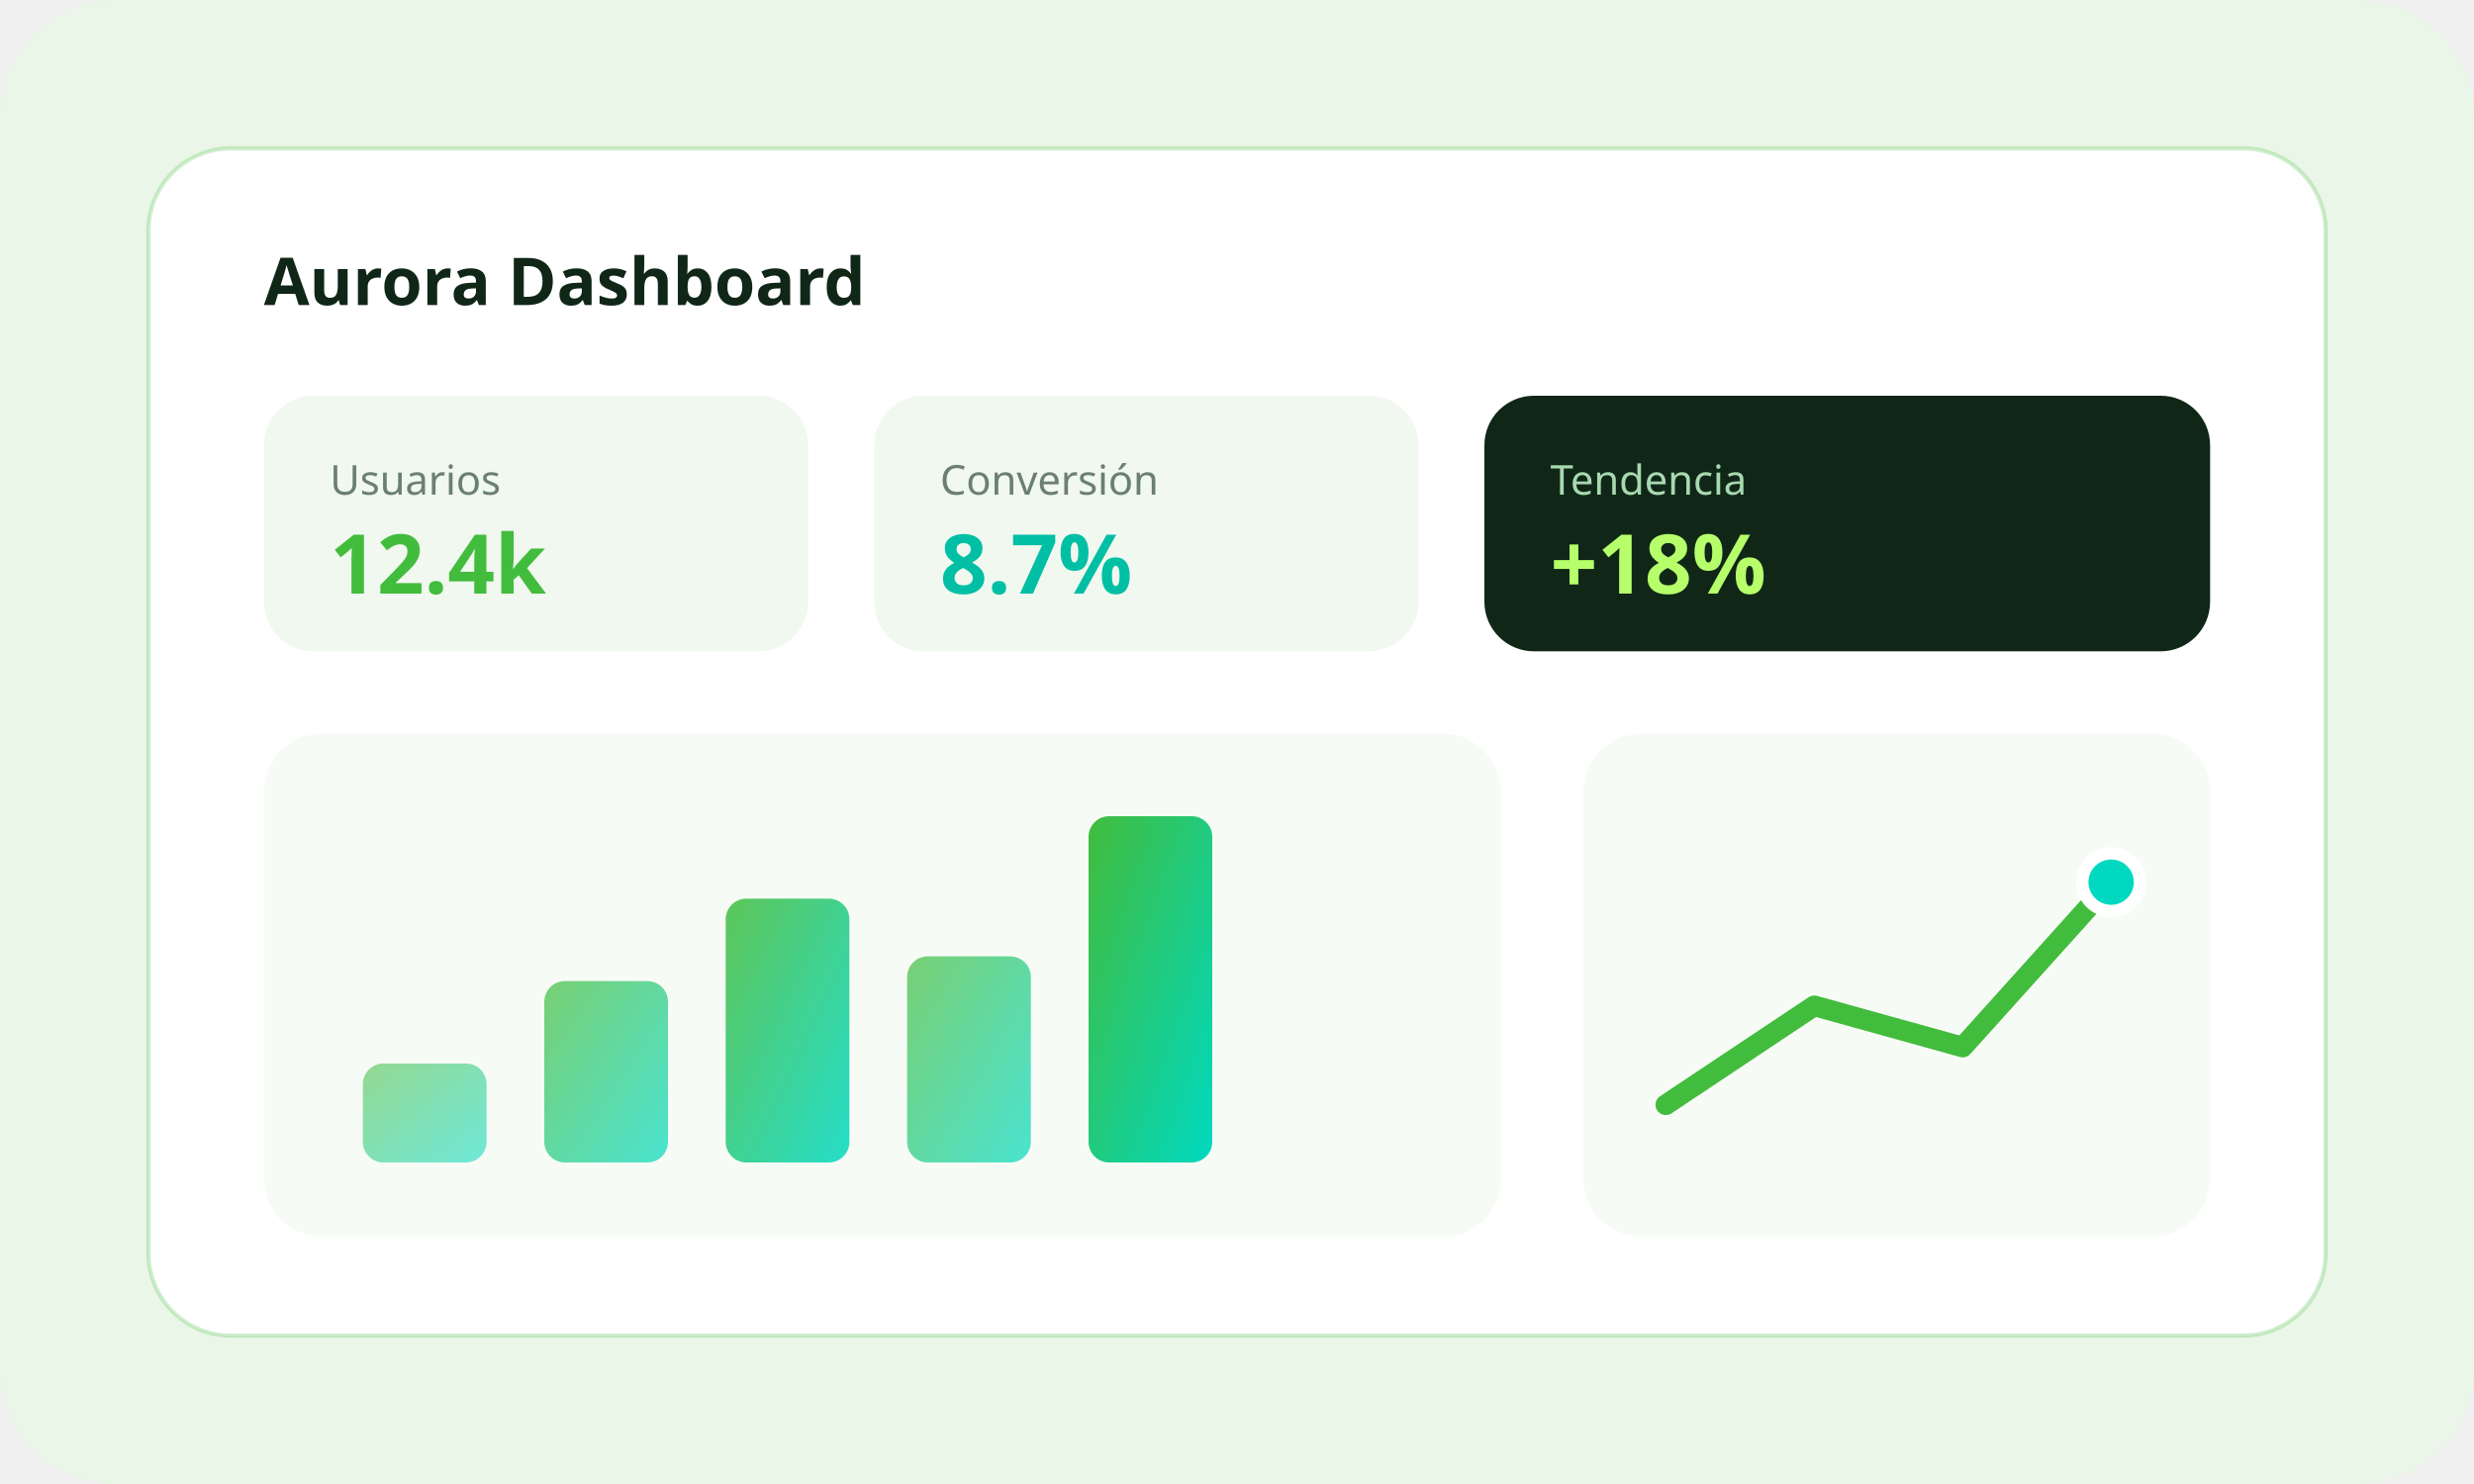
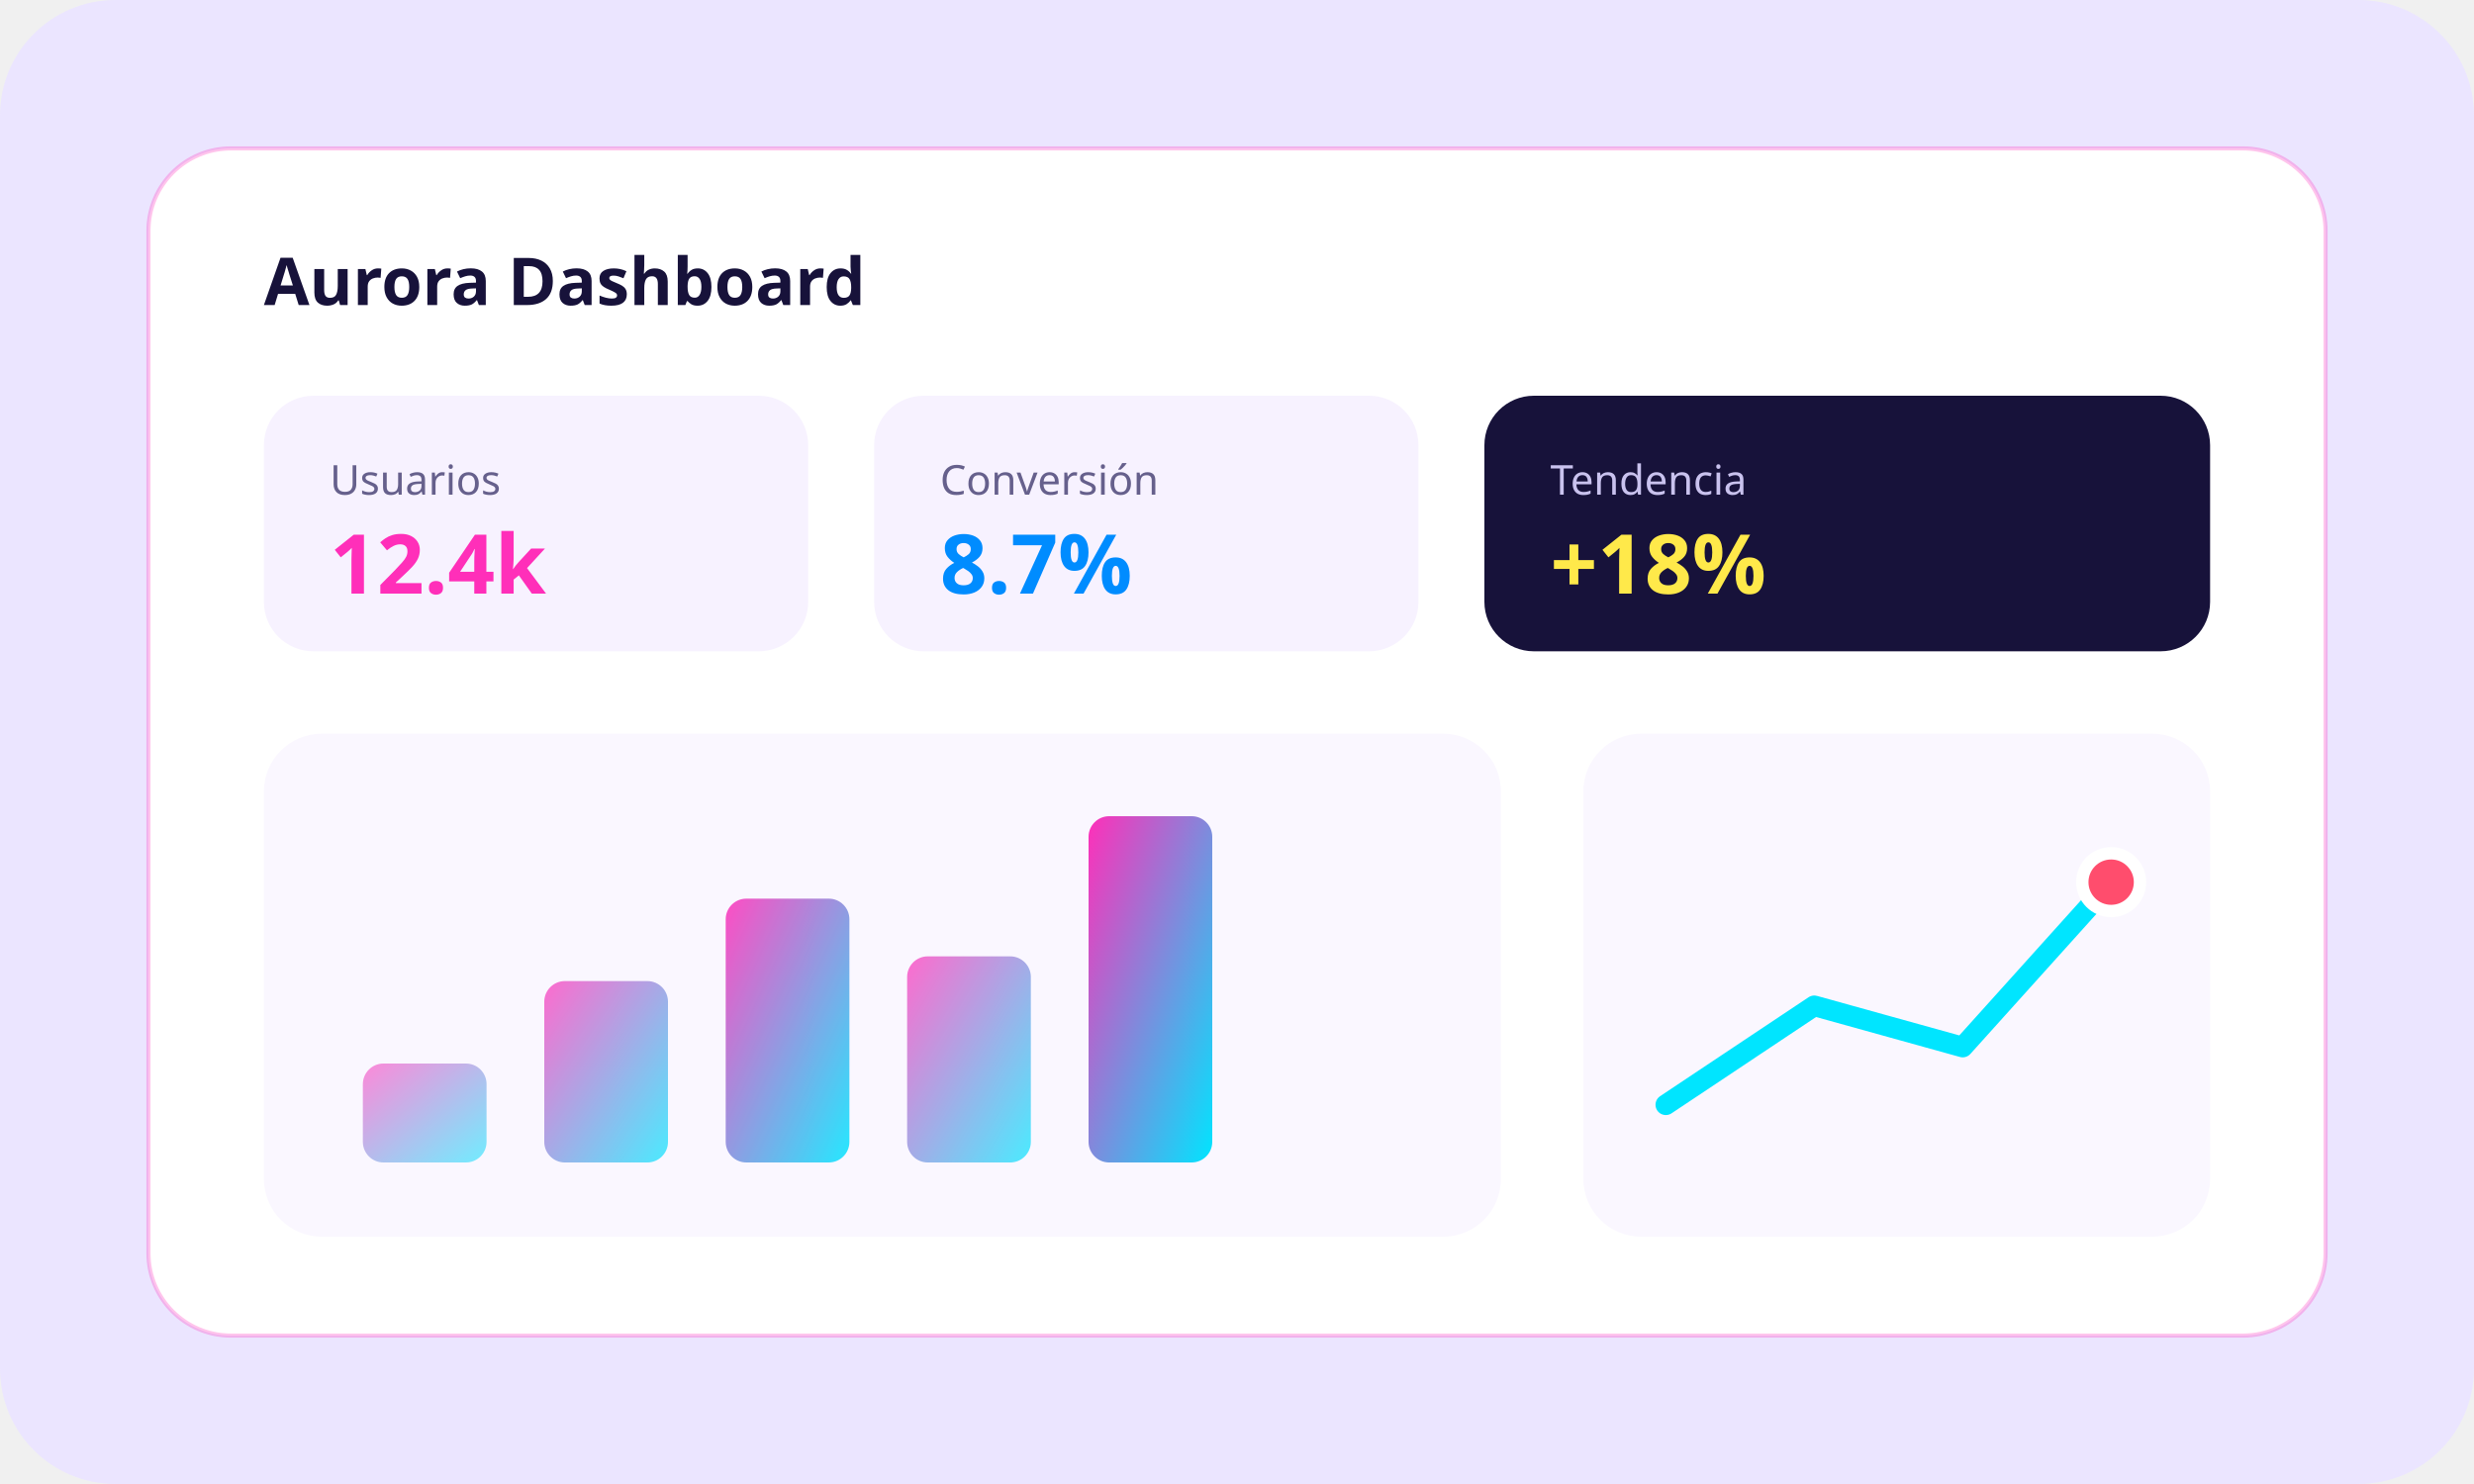
- <svg xmlns="http://www.w3.org/2000/svg" viewBox="0 0 600 360" role="img" aria-label="Vista previa de un panel de métricas">
+ <svg xmlns="http://www.w3.org/2000/svg" viewBox="0 0 600 360" role="img" aria-label="Vista previa de un panel de métricas con gráficos neón">
  <defs>
    <linearGradient id="g" x1="0" y1="0" x2="1" y2="1">
-       <stop stop-color="#42bc3c" />
-       <stop offset="1" stop-color="#00d9c0" />
+       <stop stop-color="#ff2fb9" />
+       <stop offset="1" stop-color="#00e5ff" />
    </linearGradient>
  </defs>
-   <rect width="600" height="360" rx="28" fill="#eaf6e7" />
-   <rect x="36" y="36" width="528" height="288" rx="20" fill="#fff" stroke="#42bc3c" stroke-opacity=".25" />
-   <text x="64" y="74" font-family="system-ui, sans-serif" font-size="16" font-weight="800" fill="#102718">Aurora Dashboard</text>
-   <rect x="64" y="96" width="132" height="62" rx="12" fill="#f1f8ef" />
-   <text x="80" y="120" font-family="system-ui, sans-serif" font-size="10" fill="#6b806f">Usuarios</text>
-   <text x="80" y="144" font-family="system-ui, sans-serif" font-size="20" font-weight="800" fill="#42bc3c">12.4k</text>
-   <rect x="212" y="96" width="132" height="62" rx="12" fill="#f1f8ef" />
-   <text x="228" y="120" font-family="system-ui, sans-serif" font-size="10" fill="#6b806f">Conversión</text>
-   <text x="228" y="144" font-family="system-ui, sans-serif" font-size="20" font-weight="800" fill="#00bfa5">8.7%</text>
-   <rect x="360" y="96" width="176" height="62" rx="12" fill="#102718" />
-   <text x="376" y="120" font-family="system-ui, sans-serif" font-size="10" fill="#a8d8b0">Tendencia</text>
-   <text x="376" y="144" font-family="system-ui, sans-serif" font-size="20" font-weight="800" fill="#b6ff6a">+18%</text>
-   <rect x="64" y="178" width="300" height="122" rx="14" fill="#f7fbf6" />
+   <rect width="600" height="360" rx="28" fill="#ebe5ff" />
+   <rect x="36" y="36" width="528" height="288" rx="20" fill="#fff" stroke="#ff2fb9" stroke-opacity=".28" />
+   <text x="64" y="74" font-family="system-ui, sans-serif" font-size="16" font-weight="800" fill="#17123a">Aurora Dashboard</text>
+   <rect x="64" y="96" width="132" height="62" rx="12" fill="#f7f2ff" />
+   <text x="80" y="120" font-family="system-ui, sans-serif" font-size="10" fill="#66608c">Usuarios</text>
+   <text x="80" y="144" font-family="system-ui, sans-serif" font-size="20" font-weight="800" fill="#ff2fb9">12.4k</text>
+   <rect x="212" y="96" width="132" height="62" rx="12" fill="#f7f2ff" />
+   <text x="228" y="120" font-family="system-ui, sans-serif" font-size="10" fill="#66608c">Conversión</text>
+   <text x="228" y="144" font-family="system-ui, sans-serif" font-size="20" font-weight="800" fill="#008cff">8.7%</text>
+   <rect x="360" y="96" width="176" height="62" rx="12" fill="#17123a" />
+   <text x="376" y="120" font-family="system-ui, sans-serif" font-size="10" fill="#c9c2ee">Tendencia</text>
+   <text x="376" y="144" font-family="system-ui, sans-serif" font-size="20" font-weight="800" fill="#ffe94a">+18%</text>
+   <rect x="64" y="178" width="300" height="122" rx="14" fill="#faf7ff" />
  <rect x="88" y="258" width="30" height="24" rx="5" fill="url(#g)" opacity=".55" />
  <rect x="132" y="238" width="30" height="44" rx="5" fill="url(#g)" opacity=".7" />
  <rect x="176" y="218" width="30" height="64" rx="5" fill="url(#g)" opacity=".85" />
  <rect x="220" y="232" width="30" height="50" rx="5" fill="url(#g)" opacity=".7" />
  <rect x="264" y="198" width="30" height="84" rx="5" fill="url(#g)" />
-   <rect x="384" y="178" width="152" height="122" rx="14" fill="#f7fbf6" />
-   <path d="M404 268 L440 244 L476 254 L512 214" fill="none" stroke="#42bc3c" stroke-width="5" stroke-linecap="round" stroke-linejoin="round" />
-   <circle cx="512" cy="214" r="7" fill="#00d9c0" stroke="#fff" stroke-width="3" />
+   <rect x="384" y="178" width="152" height="122" rx="14" fill="#faf7ff" />
+   <path d="M404 268 L440 244 L476 254 L512 214" fill="none" stroke="#00e5ff" stroke-width="5" stroke-linecap="round" stroke-linejoin="round" />
+   <circle cx="512" cy="214" r="7" fill="#ff4d6d" stroke="#fff" stroke-width="3" />
</svg>
